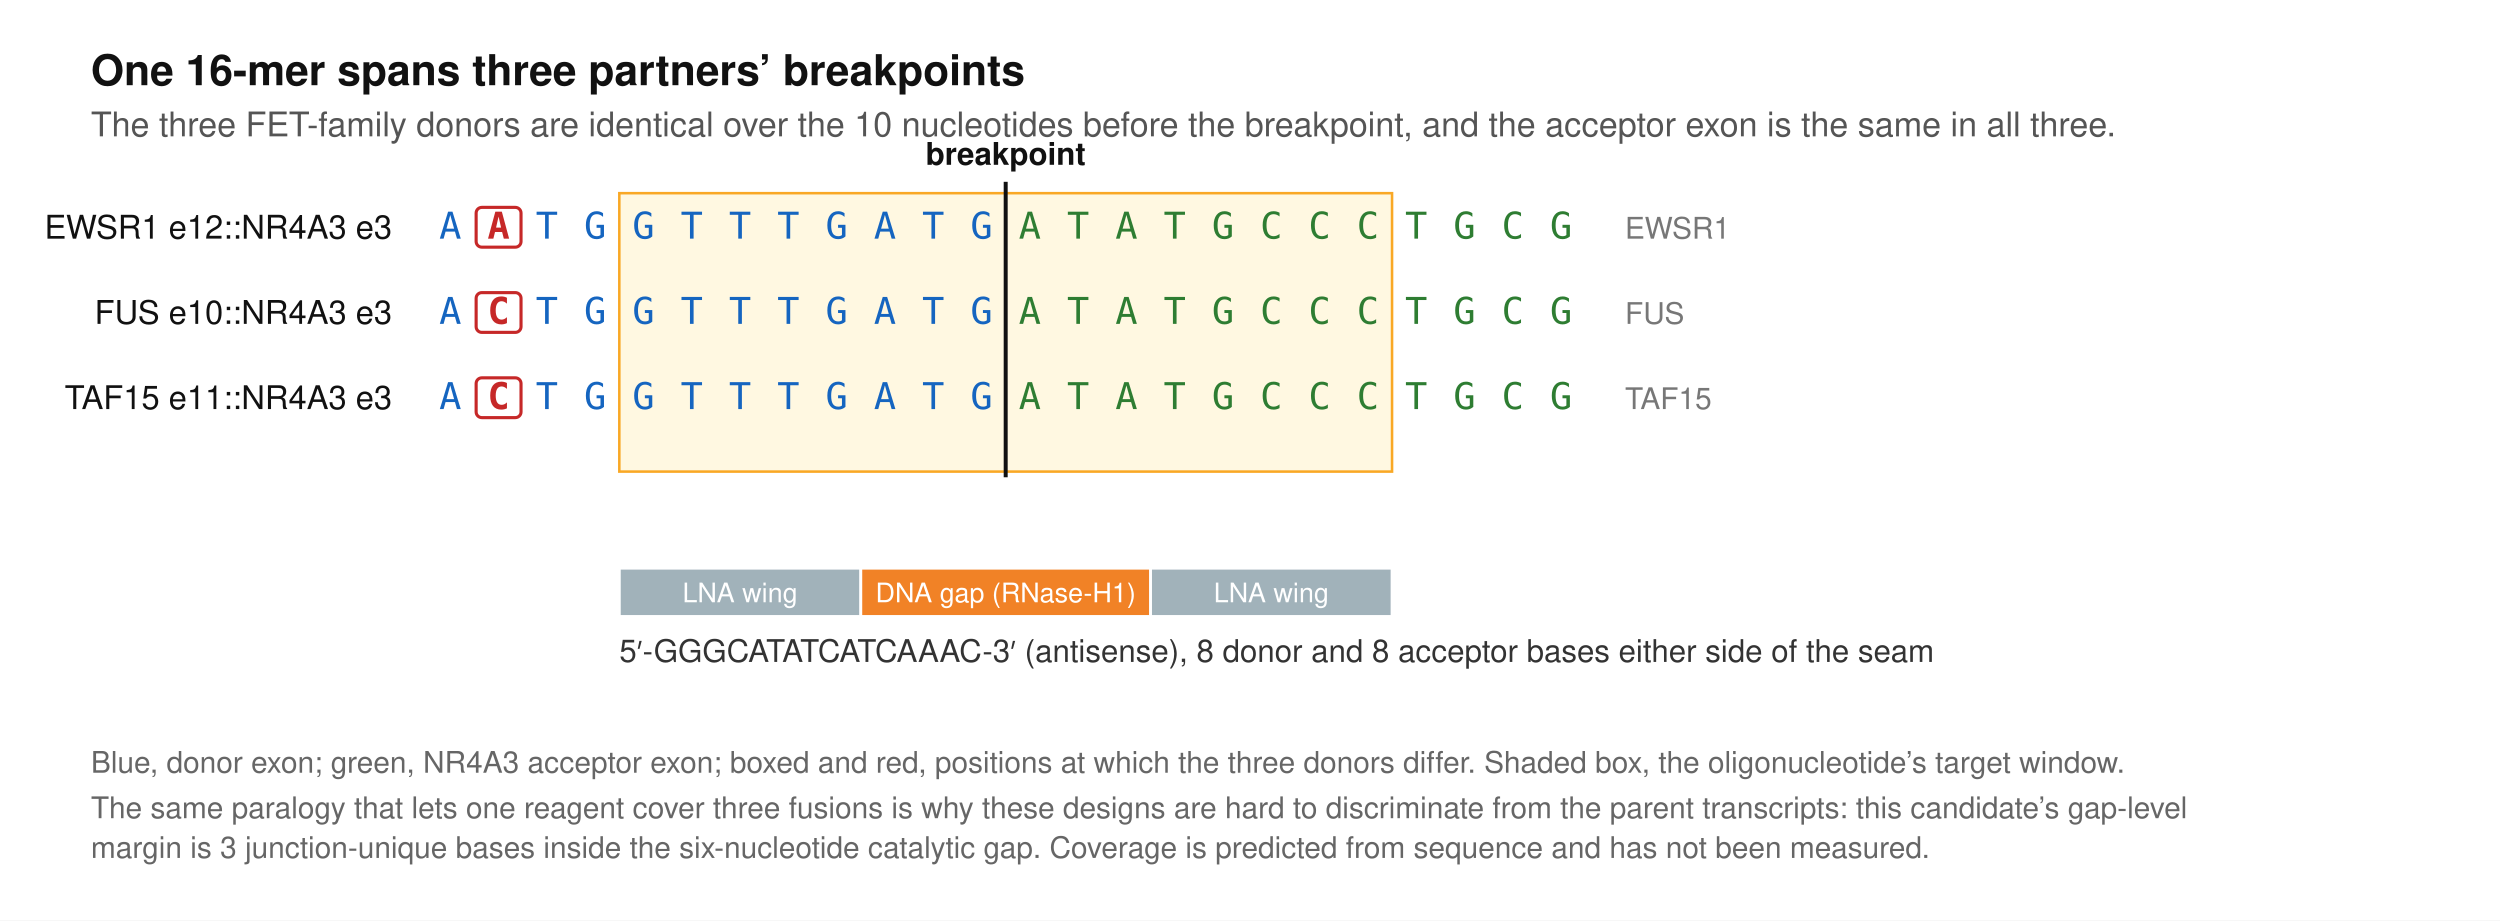
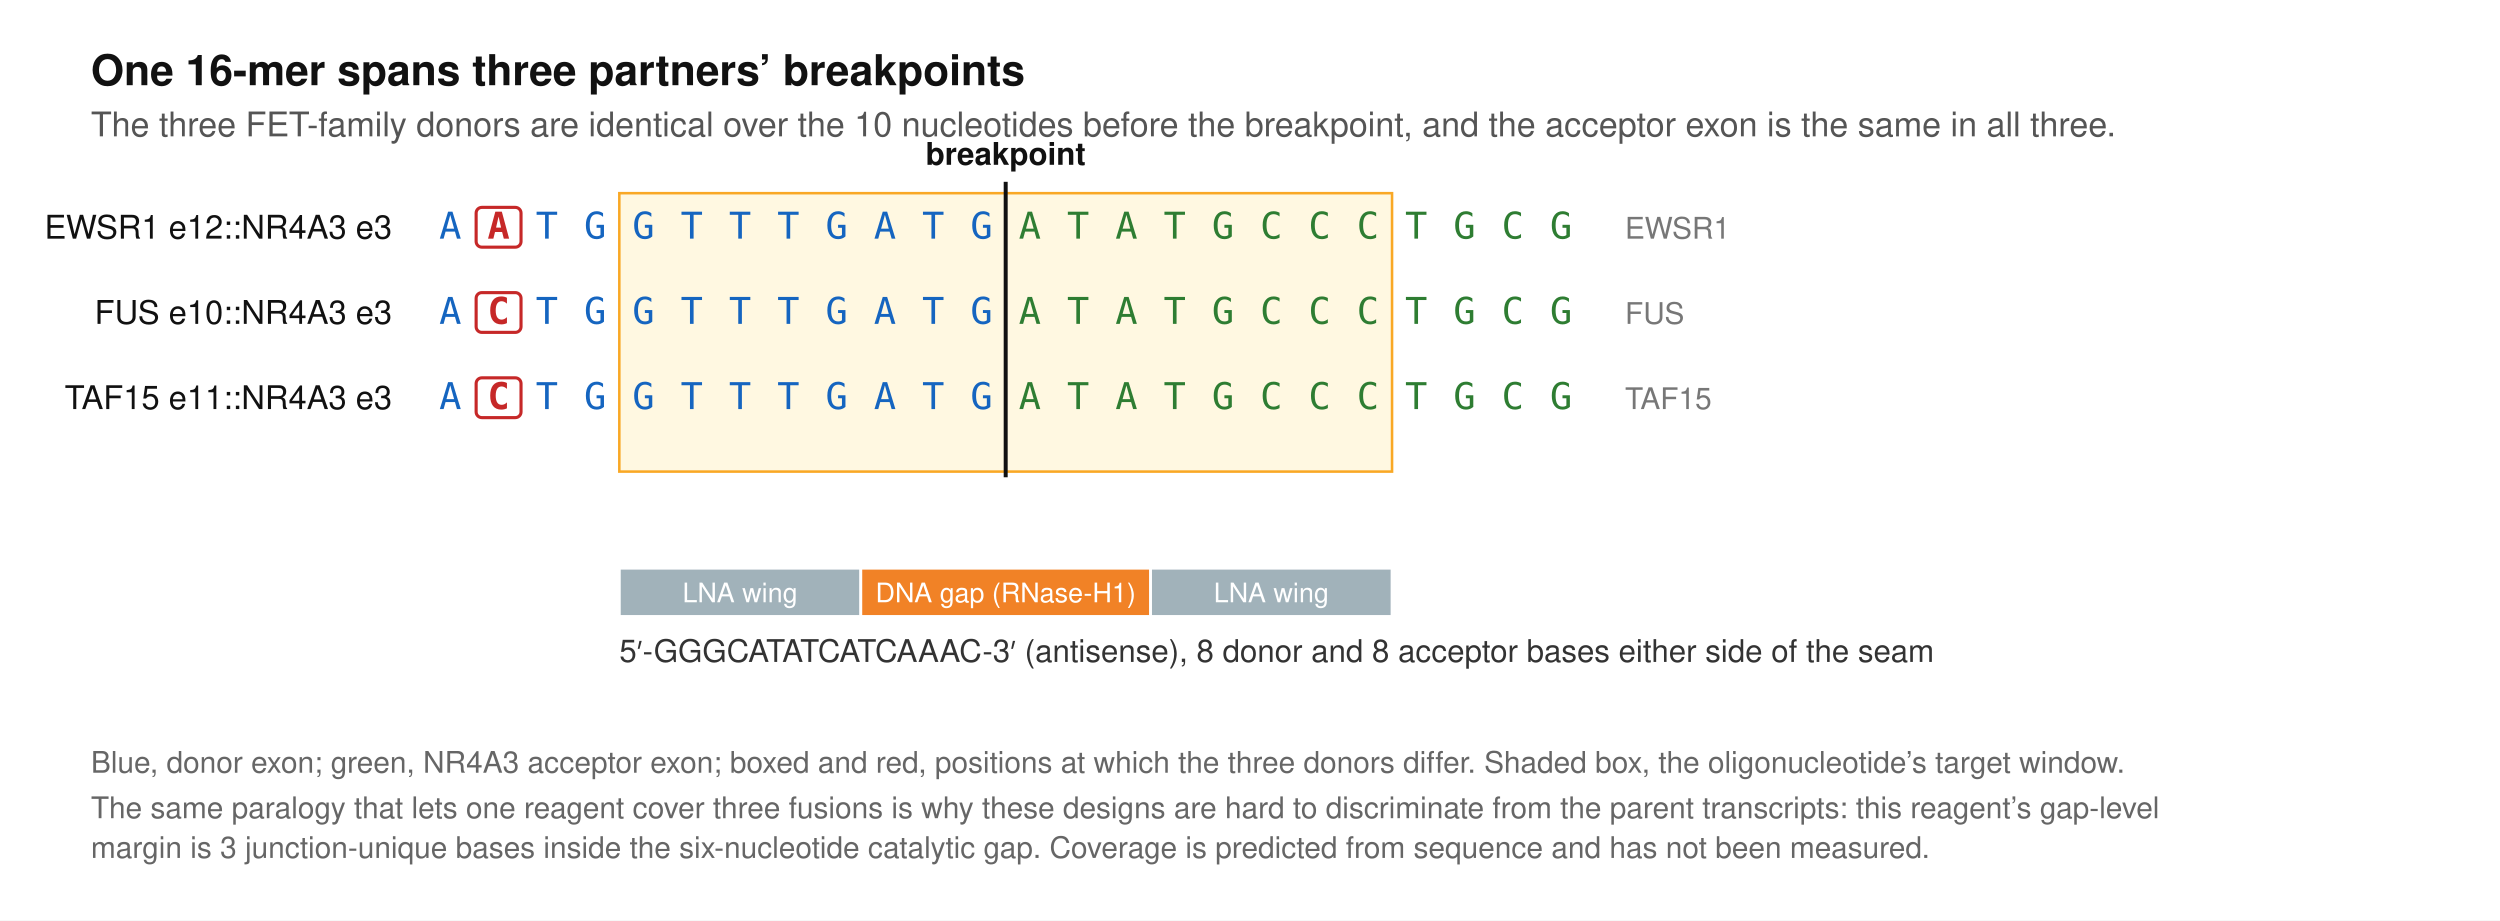
<svg xmlns="http://www.w3.org/2000/svg" width="880" height="324" viewBox="0 0 880 324" font-family="Helvetica,Arial,sans-serif">
  <rect width="880" height="324" fill="#ffffff" />
  <text x="32" y="30" font-size="15" fill="#111" font-weight="600">One 16-mer spans three partners’ breakpoints</text>
  <text x="32" y="48" font-size="12" fill="#555">The three FET-family donors are identical over the 10 nucleotides before the breakpoint, and the acceptor exon is the same in all three.</text>
  <rect x="218" y="68" width="272" height="98" fill="#fff8e1" stroke="#f9a825" stroke-width="0.9" />
  <text x="138" y="84" font-size="11.5" fill="#111" text-anchor="end">EWSR1 e12::NR4A3 e3</text>
  <text x="158.5" y="84" font-size="13" fill="#1565c0" font-family="monospace" font-weight="400" text-anchor="middle">A</text>
  <rect x="167.6" y="73" width="15.8" height="14" rx="2" fill="none" stroke="#c62828" stroke-width="1.1" />
  <text x="175.5" y="84" font-size="13" fill="#c62828" font-family="monospace" font-weight="700" text-anchor="middle">A</text>
  <text x="192.5" y="84" font-size="13" fill="#1565c0" font-family="monospace" font-weight="400" text-anchor="middle">T</text>
  <text x="209.5" y="84" font-size="13" fill="#1565c0" font-family="monospace" font-weight="400" text-anchor="middle">G</text>
  <text x="226.5" y="84" font-size="13" fill="#1565c0" font-family="monospace" font-weight="400" text-anchor="middle">G</text>
  <text x="243.5" y="84" font-size="13" fill="#1565c0" font-family="monospace" font-weight="400" text-anchor="middle">T</text>
  <text x="260.5" y="84" font-size="13" fill="#1565c0" font-family="monospace" font-weight="400" text-anchor="middle">T</text>
  <text x="277.5" y="84" font-size="13" fill="#1565c0" font-family="monospace" font-weight="400" text-anchor="middle">T</text>
  <text x="294.5" y="84" font-size="13" fill="#1565c0" font-family="monospace" font-weight="400" text-anchor="middle">G</text>
  <text x="311.5" y="84" font-size="13" fill="#1565c0" font-family="monospace" font-weight="400" text-anchor="middle">A</text>
  <text x="328.5" y="84" font-size="13" fill="#1565c0" font-family="monospace" font-weight="400" text-anchor="middle">T</text>
  <text x="345.5" y="84" font-size="13" fill="#1565c0" font-family="monospace" font-weight="400" text-anchor="middle">G</text>
  <text x="362.5" y="84" font-size="13" fill="#2e7d32" font-family="monospace" font-weight="400" text-anchor="middle">A</text>
  <text x="379.5" y="84" font-size="13" fill="#2e7d32" font-family="monospace" font-weight="400" text-anchor="middle">T</text>
  <text x="396.5" y="84" font-size="13" fill="#2e7d32" font-family="monospace" font-weight="400" text-anchor="middle">A</text>
  <text x="413.5" y="84" font-size="13" fill="#2e7d32" font-family="monospace" font-weight="400" text-anchor="middle">T</text>
  <text x="430.5" y="84" font-size="13" fill="#2e7d32" font-family="monospace" font-weight="400" text-anchor="middle">G</text>
  <text x="447.5" y="84" font-size="13" fill="#2e7d32" font-family="monospace" font-weight="400" text-anchor="middle">C</text>
  <text x="464.5" y="84" font-size="13" fill="#2e7d32" font-family="monospace" font-weight="400" text-anchor="middle">C</text>
  <text x="481.5" y="84" font-size="13" fill="#2e7d32" font-family="monospace" font-weight="400" text-anchor="middle">C</text>
  <text x="498.5" y="84" font-size="13" fill="#2e7d32" font-family="monospace" font-weight="400" text-anchor="middle">T</text>
  <text x="515.5" y="84" font-size="13" fill="#2e7d32" font-family="monospace" font-weight="400" text-anchor="middle">G</text>
  <text x="532.5" y="84" font-size="13" fill="#2e7d32" font-family="monospace" font-weight="400" text-anchor="middle">C</text>
  <text x="549.5" y="84" font-size="13" fill="#2e7d32" font-family="monospace" font-weight="400" text-anchor="middle">G</text>
  <text x="572" y="84" font-size="10.5" fill="#777">EWSR1</text>
  <text x="138" y="114" font-size="11.5" fill="#111" text-anchor="end">FUS e10::NR4A3 e3</text>
  <text x="158.5" y="114" font-size="13" fill="#1565c0" font-family="monospace" font-weight="400" text-anchor="middle">A</text>
  <rect x="167.6" y="103" width="15.8" height="14" rx="2" fill="none" stroke="#c62828" stroke-width="1.1" />
  <text x="175.5" y="114" font-size="13" fill="#c62828" font-family="monospace" font-weight="700" text-anchor="middle">C</text>
  <text x="192.5" y="114" font-size="13" fill="#1565c0" font-family="monospace" font-weight="400" text-anchor="middle">T</text>
  <text x="209.5" y="114" font-size="13" fill="#1565c0" font-family="monospace" font-weight="400" text-anchor="middle">G</text>
  <text x="226.5" y="114" font-size="13" fill="#1565c0" font-family="monospace" font-weight="400" text-anchor="middle">G</text>
  <text x="243.5" y="114" font-size="13" fill="#1565c0" font-family="monospace" font-weight="400" text-anchor="middle">T</text>
  <text x="260.5" y="114" font-size="13" fill="#1565c0" font-family="monospace" font-weight="400" text-anchor="middle">T</text>
  <text x="277.5" y="114" font-size="13" fill="#1565c0" font-family="monospace" font-weight="400" text-anchor="middle">T</text>
  <text x="294.5" y="114" font-size="13" fill="#1565c0" font-family="monospace" font-weight="400" text-anchor="middle">G</text>
  <text x="311.5" y="114" font-size="13" fill="#1565c0" font-family="monospace" font-weight="400" text-anchor="middle">A</text>
  <text x="328.5" y="114" font-size="13" fill="#1565c0" font-family="monospace" font-weight="400" text-anchor="middle">T</text>
  <text x="345.5" y="114" font-size="13" fill="#1565c0" font-family="monospace" font-weight="400" text-anchor="middle">G</text>
  <text x="362.5" y="114" font-size="13" fill="#2e7d32" font-family="monospace" font-weight="400" text-anchor="middle">A</text>
  <text x="379.5" y="114" font-size="13" fill="#2e7d32" font-family="monospace" font-weight="400" text-anchor="middle">T</text>
  <text x="396.5" y="114" font-size="13" fill="#2e7d32" font-family="monospace" font-weight="400" text-anchor="middle">A</text>
  <text x="413.5" y="114" font-size="13" fill="#2e7d32" font-family="monospace" font-weight="400" text-anchor="middle">T</text>
  <text x="430.5" y="114" font-size="13" fill="#2e7d32" font-family="monospace" font-weight="400" text-anchor="middle">G</text>
  <text x="447.5" y="114" font-size="13" fill="#2e7d32" font-family="monospace" font-weight="400" text-anchor="middle">C</text>
  <text x="464.5" y="114" font-size="13" fill="#2e7d32" font-family="monospace" font-weight="400" text-anchor="middle">C</text>
  <text x="481.5" y="114" font-size="13" fill="#2e7d32" font-family="monospace" font-weight="400" text-anchor="middle">C</text>
  <text x="498.5" y="114" font-size="13" fill="#2e7d32" font-family="monospace" font-weight="400" text-anchor="middle">T</text>
  <text x="515.5" y="114" font-size="13" fill="#2e7d32" font-family="monospace" font-weight="400" text-anchor="middle">G</text>
  <text x="532.5" y="114" font-size="13" fill="#2e7d32" font-family="monospace" font-weight="400" text-anchor="middle">C</text>
  <text x="549.5" y="114" font-size="13" fill="#2e7d32" font-family="monospace" font-weight="400" text-anchor="middle">G</text>
  <text x="572" y="114" font-size="10.5" fill="#777">FUS</text>
  <text x="138" y="144" font-size="11.5" fill="#111" text-anchor="end">TAF15 e11::NR4A3 e3</text>
  <text x="158.5" y="144" font-size="13" fill="#1565c0" font-family="monospace" font-weight="400" text-anchor="middle">A</text>
  <rect x="167.6" y="133" width="15.8" height="14" rx="2" fill="none" stroke="#c62828" stroke-width="1.1" />
  <text x="175.5" y="144" font-size="13" fill="#c62828" font-family="monospace" font-weight="700" text-anchor="middle">C</text>
  <text x="192.5" y="144" font-size="13" fill="#1565c0" font-family="monospace" font-weight="400" text-anchor="middle">T</text>
  <text x="209.5" y="144" font-size="13" fill="#1565c0" font-family="monospace" font-weight="400" text-anchor="middle">G</text>
  <text x="226.5" y="144" font-size="13" fill="#1565c0" font-family="monospace" font-weight="400" text-anchor="middle">G</text>
  <text x="243.5" y="144" font-size="13" fill="#1565c0" font-family="monospace" font-weight="400" text-anchor="middle">T</text>
  <text x="260.5" y="144" font-size="13" fill="#1565c0" font-family="monospace" font-weight="400" text-anchor="middle">T</text>
  <text x="277.5" y="144" font-size="13" fill="#1565c0" font-family="monospace" font-weight="400" text-anchor="middle">T</text>
  <text x="294.5" y="144" font-size="13" fill="#1565c0" font-family="monospace" font-weight="400" text-anchor="middle">G</text>
  <text x="311.5" y="144" font-size="13" fill="#1565c0" font-family="monospace" font-weight="400" text-anchor="middle">A</text>
  <text x="328.5" y="144" font-size="13" fill="#1565c0" font-family="monospace" font-weight="400" text-anchor="middle">T</text>
  <text x="345.5" y="144" font-size="13" fill="#1565c0" font-family="monospace" font-weight="400" text-anchor="middle">G</text>
  <text x="362.5" y="144" font-size="13" fill="#2e7d32" font-family="monospace" font-weight="400" text-anchor="middle">A</text>
  <text x="379.5" y="144" font-size="13" fill="#2e7d32" font-family="monospace" font-weight="400" text-anchor="middle">T</text>
  <text x="396.5" y="144" font-size="13" fill="#2e7d32" font-family="monospace" font-weight="400" text-anchor="middle">A</text>
  <text x="413.5" y="144" font-size="13" fill="#2e7d32" font-family="monospace" font-weight="400" text-anchor="middle">T</text>
  <text x="430.5" y="144" font-size="13" fill="#2e7d32" font-family="monospace" font-weight="400" text-anchor="middle">G</text>
  <text x="447.5" y="144" font-size="13" fill="#2e7d32" font-family="monospace" font-weight="400" text-anchor="middle">C</text>
  <text x="464.5" y="144" font-size="13" fill="#2e7d32" font-family="monospace" font-weight="400" text-anchor="middle">C</text>
  <text x="481.5" y="144" font-size="13" fill="#2e7d32" font-family="monospace" font-weight="400" text-anchor="middle">C</text>
  <text x="498.5" y="144" font-size="13" fill="#2e7d32" font-family="monospace" font-weight="400" text-anchor="middle">T</text>
  <text x="515.5" y="144" font-size="13" fill="#2e7d32" font-family="monospace" font-weight="400" text-anchor="middle">G</text>
  <text x="532.5" y="144" font-size="13" fill="#2e7d32" font-family="monospace" font-weight="400" text-anchor="middle">C</text>
  <text x="549.5" y="144" font-size="13" fill="#2e7d32" font-family="monospace" font-weight="400" text-anchor="middle">G</text>
  <text x="572" y="144" font-size="10.5" fill="#777">TAF15</text>
  <line x1="354" y1="64" x2="354" y2="168" stroke="#111" stroke-width="1.4" />
  <text x="354" y="58" font-size="11" fill="#111" text-anchor="middle" font-weight="600">breakpoint</text>
  <rect x="218" y="200" width="85" height="17" fill="#90a4ae" opacity="0.85" stroke="#ffffff" />
  <text x="260.5" y="212" font-size="9.5" fill="#ffffff" text-anchor="middle">LNA wing</text>
  <rect x="303" y="200" width="102" height="17" fill="#ef6c00" opacity="0.85" stroke="#ffffff" />
  <text x="354.0" y="212" font-size="9.5" fill="#ffffff" text-anchor="middle">DNA gap (RNase-H1)</text>
  <rect x="405" y="200" width="85" height="17" fill="#90a4ae" opacity="0.85" stroke="#ffffff" />
  <text x="447.5" y="212" font-size="9.5" fill="#ffffff" text-anchor="middle">LNA wing</text>
  <text x="218" y="233" font-size="11" fill="#333">5′-GGGCATATCATCAAAC-3′ (antisense), 8 donor and 8 acceptor bases either side of the seam</text>
  <text x="32" y="272" font-size="10.5" fill="#666">Blue, donor exon; green, NR4A3 acceptor exon; boxed and red, positions at which the three donors differ. Shaded box, the oligonucleotide’s target window.</text>
-   <text x="32" y="288" font-size="10.5" fill="#666">The same paralogy that lets one reagent cover three fusions is why these designs are hard to discriminate from the parent transcripts: this candidate’s gap-level</text>
+   <text x="32" y="288" font-size="10.5" fill="#666">The same paralogy that lets one reagent cover three fusions is why these designs are hard to discriminate from the parent transcripts: this reagent’s gap-level</text>
  <text x="32" y="302" font-size="10.5" fill="#666">margin is 3 junction-unique bases inside the six-nucleotide catalytic gap. Coverage is predicted from sequence and has not been measured.</text>
</svg>
